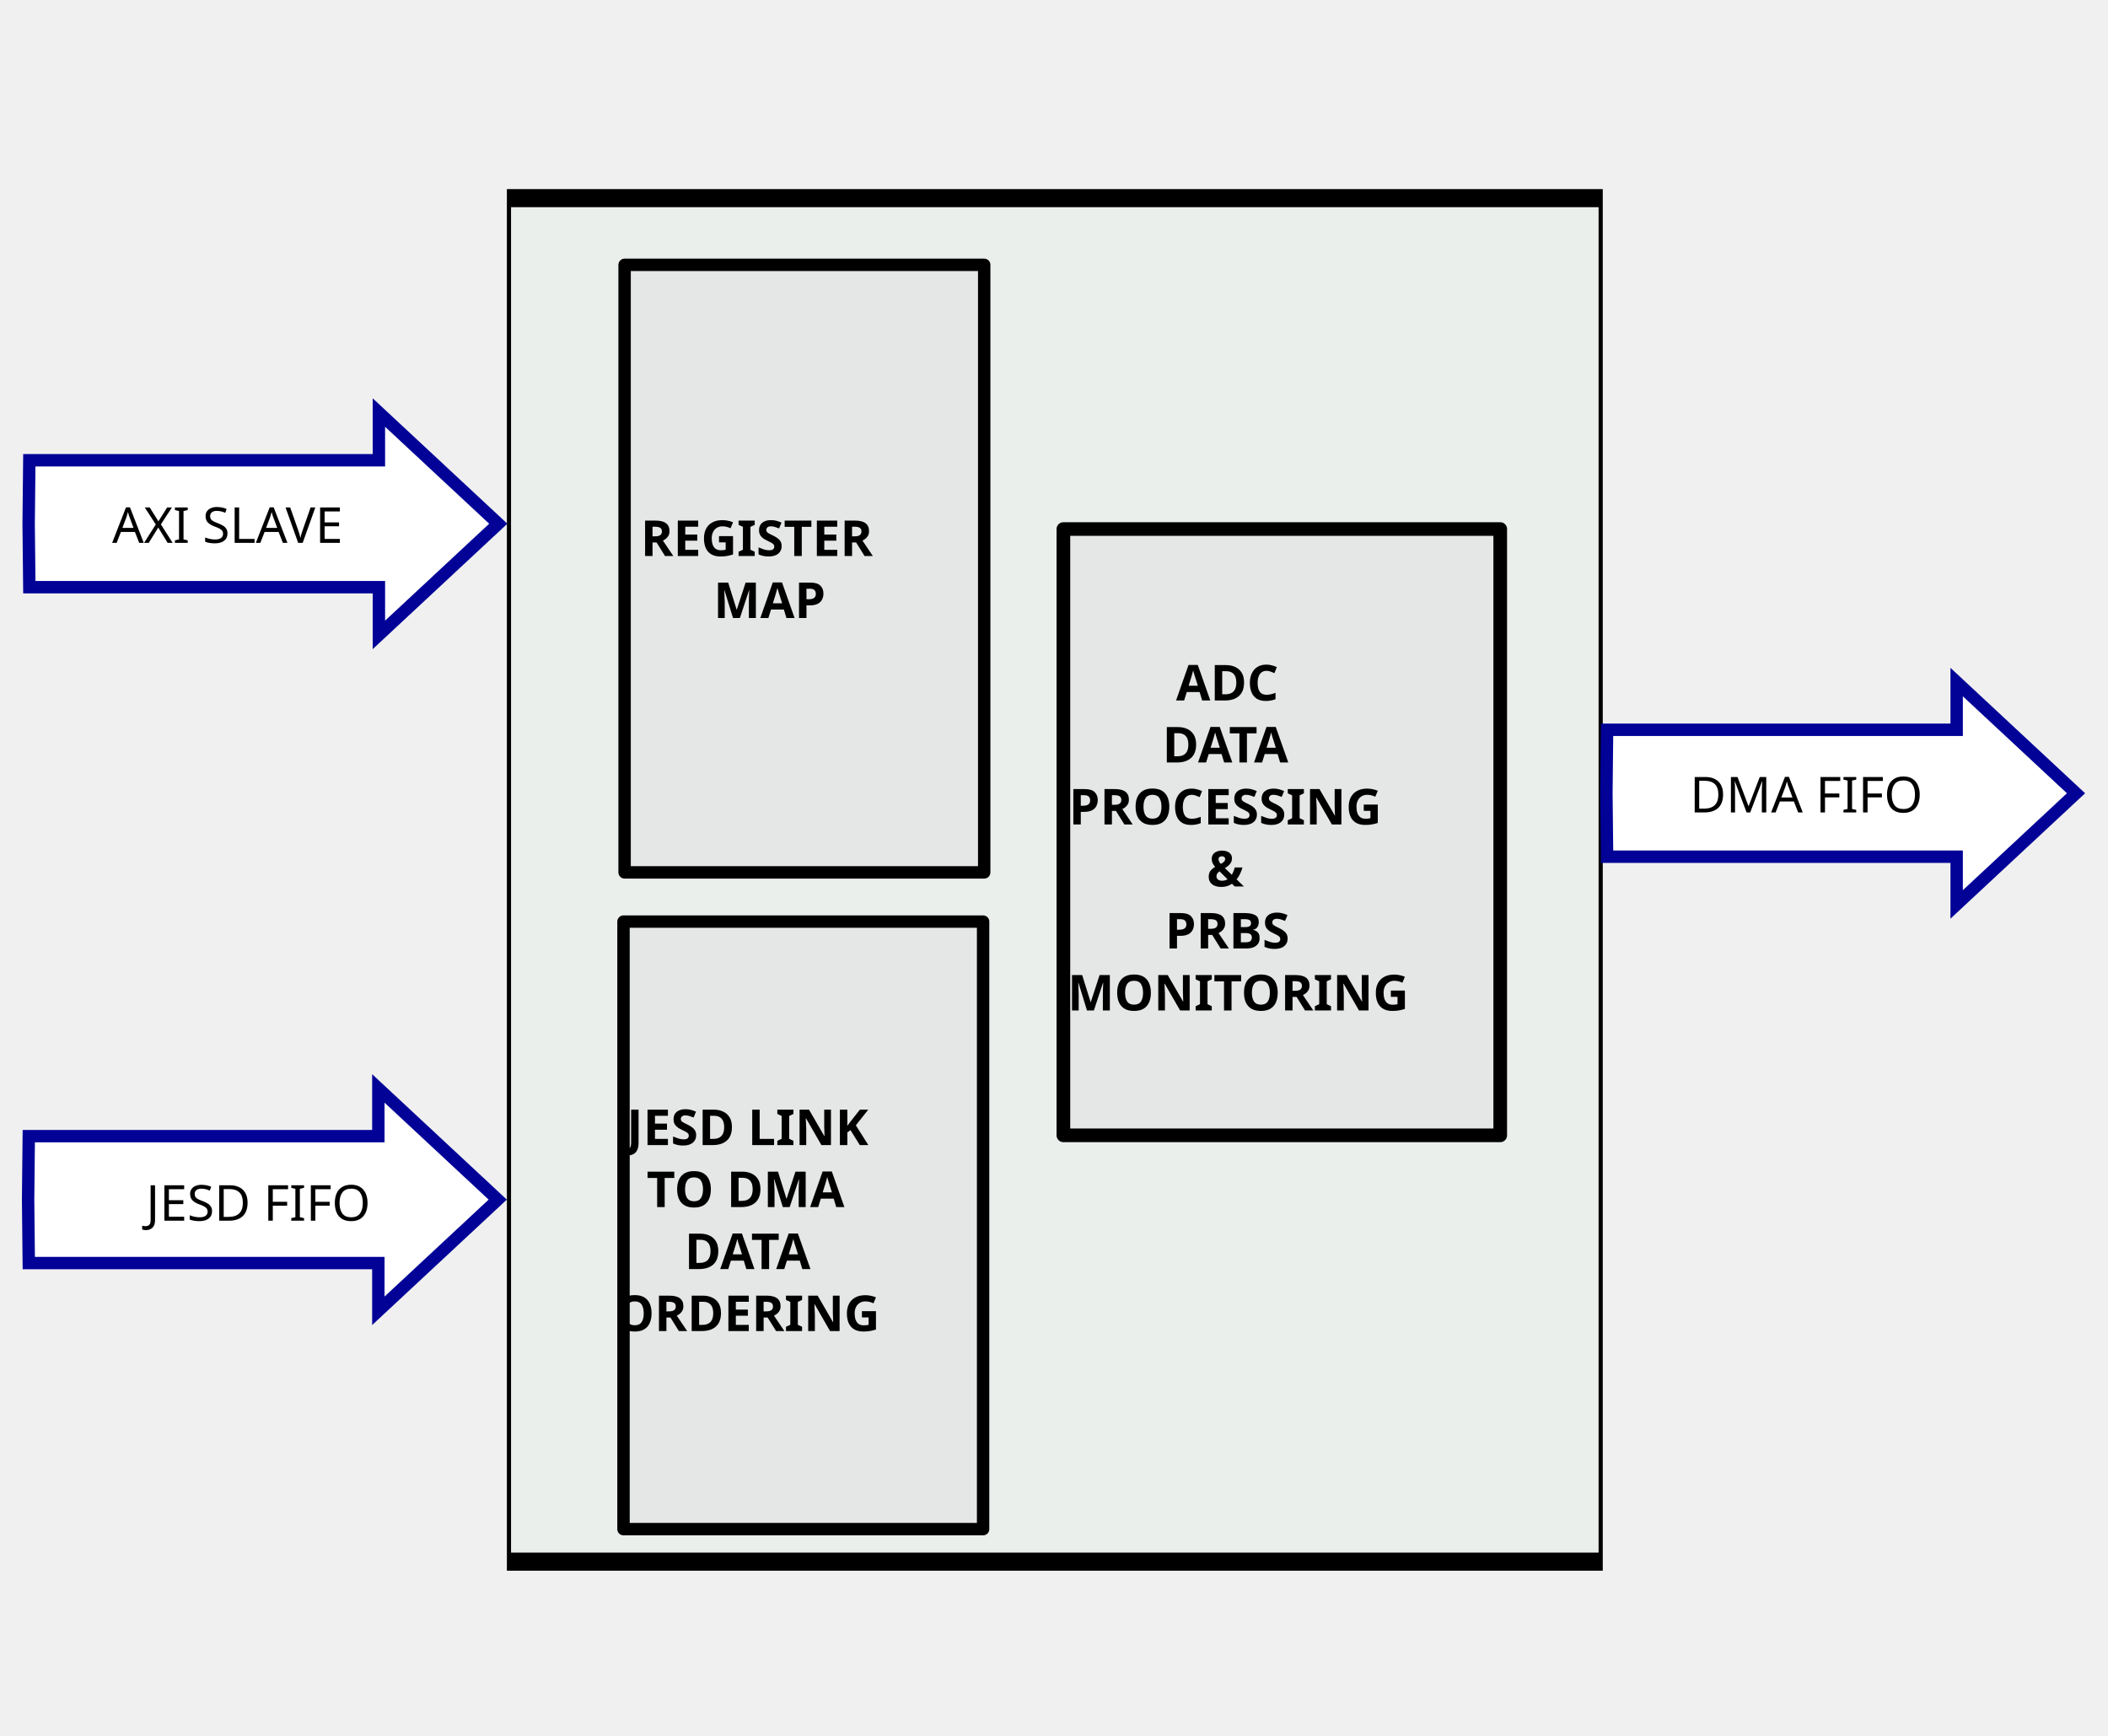
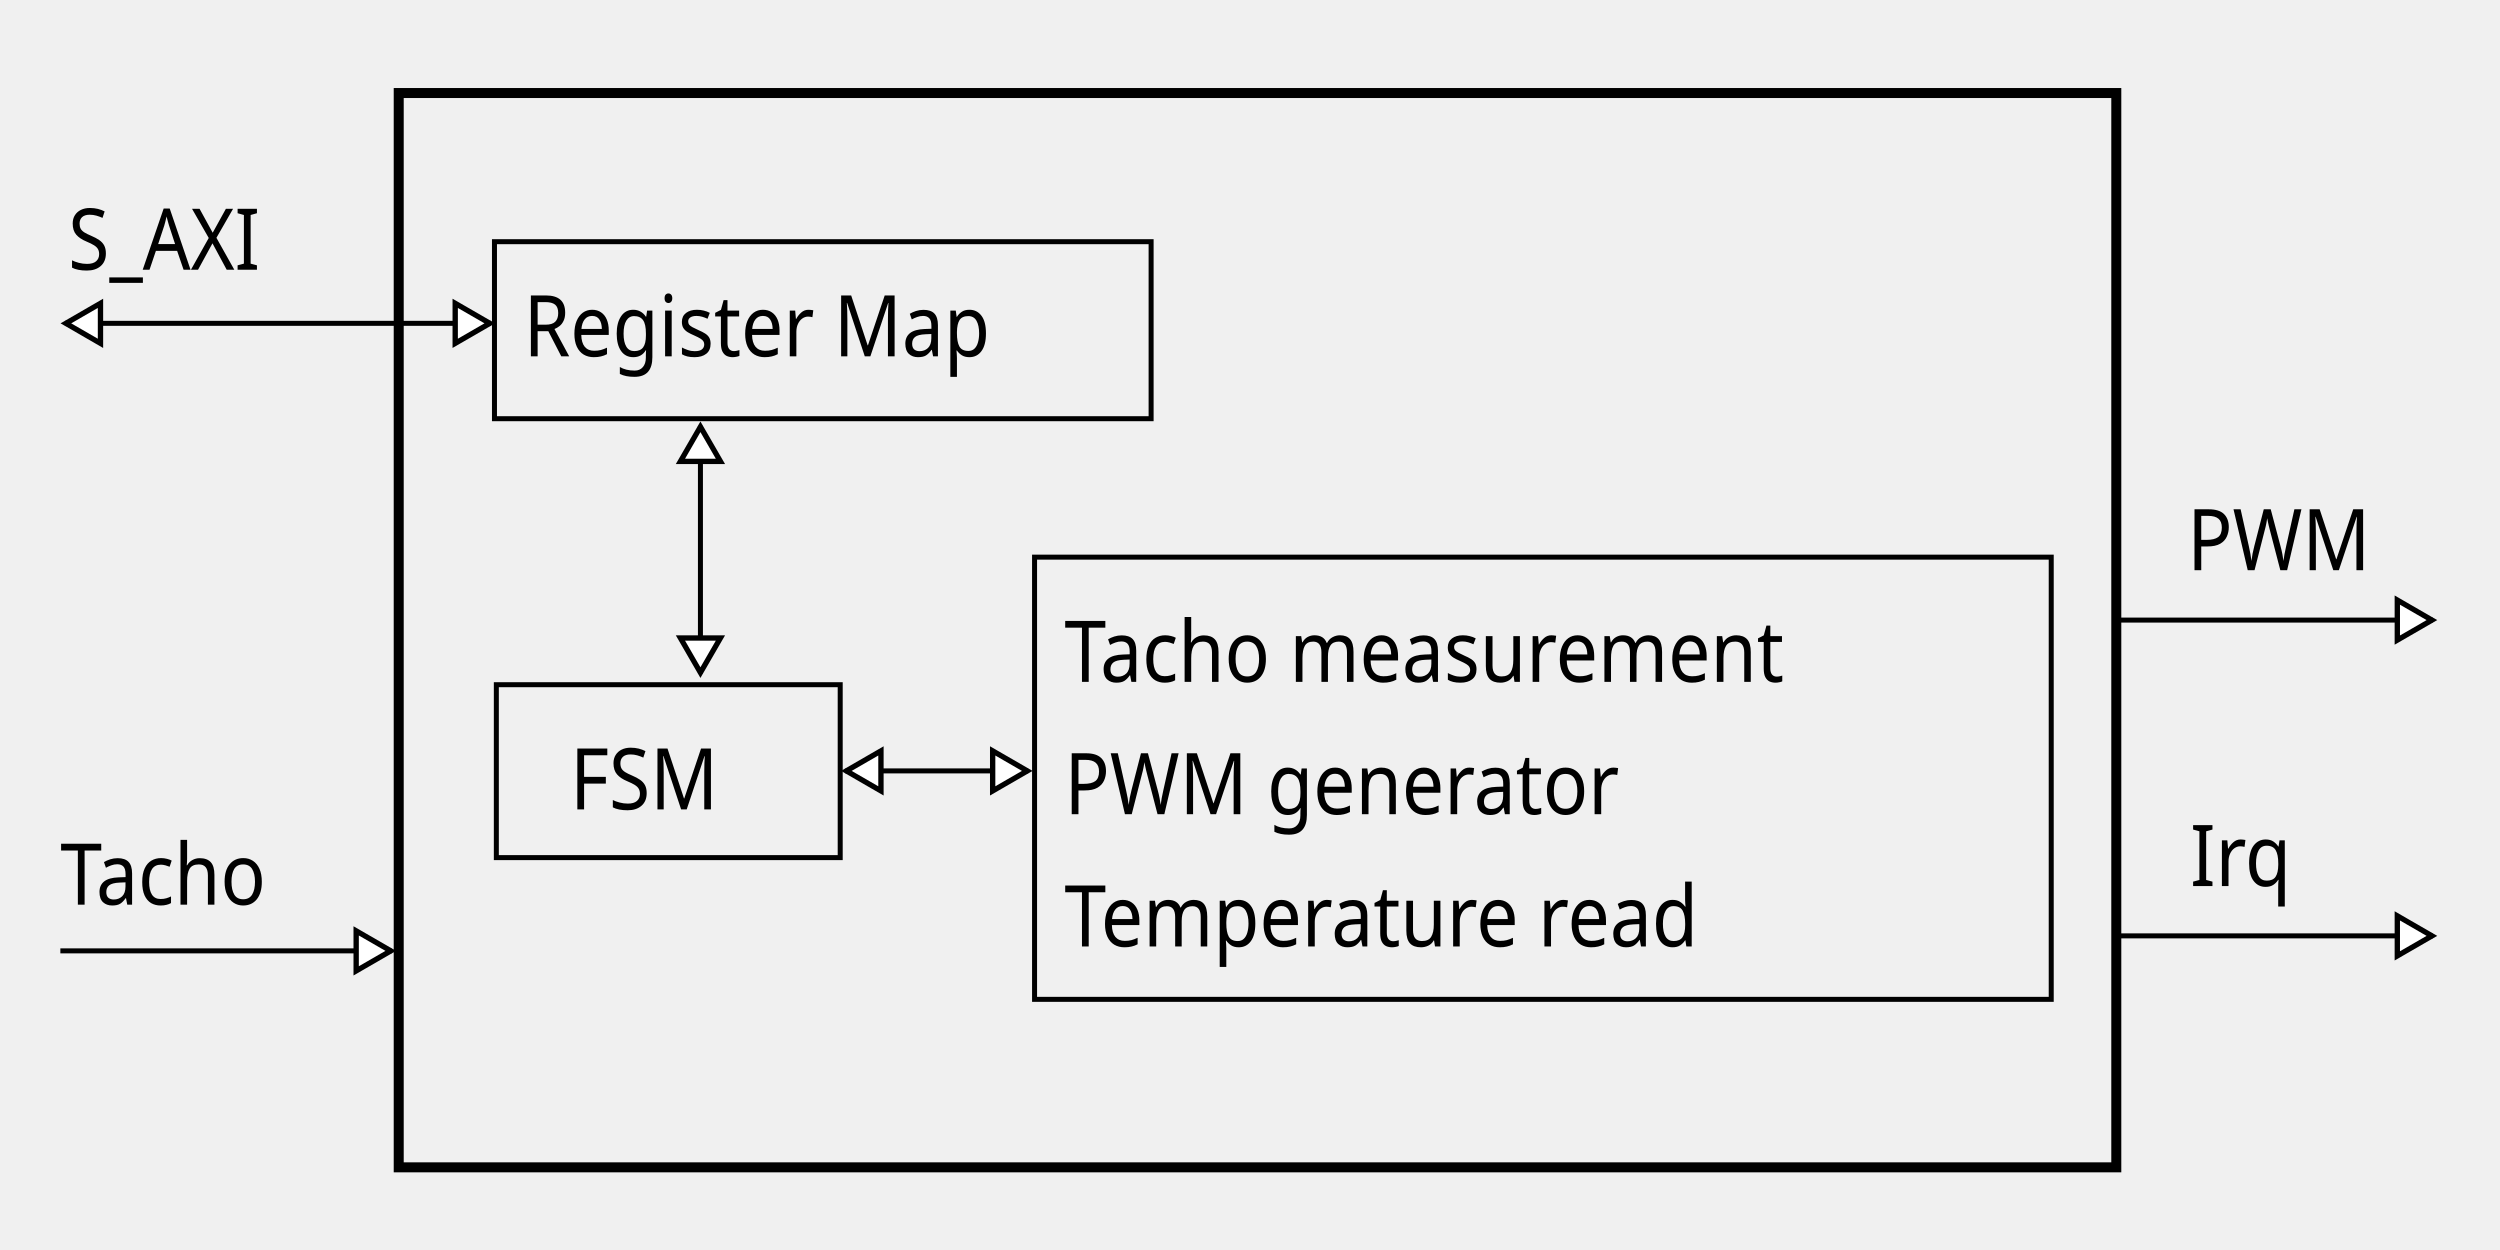
- <svg xmlns="http://www.w3.org/2000/svg" width="100%" height="100%" id="svg2" version="1.1" viewBox="0 0 425 350" preserveAspectRatio="xMidYMid slice">
-   <defs id="defs4">
-     <pattern y="0" x="0" height="6" width="6" patternUnits="userSpaceOnUse" id="EMFhbasepattern" />
+ <svg xmlns="http://www.w3.org/2000/svg" width="500" height="250" viewBox="0 0 500 250" version="1.1" id="svg8">
+   <defs id="defs2">
+     <marker style="overflow:visible" id="marker6013" refX="0" refY="0" orient="auto">
+       <path transform="matrix(0.8,0,0,0.8,-4.8,0)" style="fill:#ffffff;fill-rule:evenodd;stroke:#000000;stroke-width:1pt;stroke-opacity:1" d="M 5.77,0 -2.88,5 V -5 Z" id="path6011" />
+     </marker>
+     <marker style="overflow:visible" id="marker5553" refX="0" refY="0" orient="auto">
+       <path transform="matrix(-0.8,0,0,-0.8,4.8,0)" style="fill:#ffffff;fill-rule:evenodd;stroke:#000000;stroke-width:1pt;stroke-opacity:1" d="M 5.77,0 -2.88,5 V -5 Z" id="path5551" />
+     </marker>
+     <marker orient="auto" refY="0" refX="0" id="marker5483" style="overflow:visible">
+       <path id="path5481" d="M 5.77,0 -2.88,5 V -5 Z" style="fill:#ffffff;fill-rule:evenodd;stroke:#000000;stroke-width:1pt;stroke-opacity:1" transform="matrix(0.8,0,0,0.8,-4.8,0)" />
+     </marker>
+     <marker style="overflow:visible" id="marker5102" refX="0" refY="0" orient="auto">
+       <path transform="matrix(0.8,0,0,0.8,-4.8,0)" style="fill:#ffffff;fill-rule:evenodd;stroke:#000000;stroke-width:1pt;stroke-opacity:1" d="M 5.77,0 -2.88,5 V -5 Z" id="path5100" />
+     </marker>
+     <marker orient="auto" refY="0" refX="0" id="EmptyTriangleInL" style="overflow:visible">
+       <path id="path996" d="M 5.77,0 -2.88,5 V -5 Z" style="fill:#ffffff;fill-rule:evenodd;stroke:#000000;stroke-width:1pt;stroke-opacity:1" transform="matrix(-0.8,0,0,-0.8,4.8,0)" />
+     </marker>
+     <marker orient="auto" refY="0" refX="0" id="EmptyTriangleOutL" style="overflow:visible">
+       <path id="path1005" d="M 5.77,0 -2.88,5 V -5 Z" style="fill:#ffffff;fill-rule:evenodd;stroke:#000000;stroke-width:1pt;stroke-opacity:1" transform="matrix(0.8,0,0,0.8,-4.8,0)" />
+     </marker>
+     <marker orient="auto" refY="0" refX="0" id="EmptyTriangleInL-3" style="overflow:visible">
+       <path id="path996-6" d="M 5.77,0 -2.88,5 V -5 Z" style="fill:#ffffff;fill-rule:evenodd;stroke:#000000;stroke-width:1pt;stroke-opacity:1" transform="matrix(-0.8,0,0,-0.8,4.8,0)" />
+     </marker>
+     <marker orient="auto" refY="0" refX="0" id="EmptyTriangleOutL-2" style="overflow:visible">
+       <path id="path1005-7" d="M 5.77,0 -2.88,5 V -5 Z" style="fill:#ffffff;fill-rule:evenodd;stroke:#000000;stroke-width:1pt;stroke-opacity:1" transform="matrix(0.8,0,0,0.8,-4.8,0)" />
+     </marker>
+     <marker style="overflow:visible" id="marker5102-4" refX="0" refY="0" orient="auto">
+       <path transform="matrix(0.8,0,0,0.8,-4.8,0)" style="fill:#ffffff;fill-rule:evenodd;stroke:#000000;stroke-width:1pt;stroke-opacity:1" d="M 5.77,0 -2.88,5 V -5 Z" id="path5100-4" />
+     </marker>
  </defs>
-   <g id="layer1" transform="translate(-13.13198,-537.9238)">
-     <text xml:space="preserve" style="font-style:normal;font-weight:normal;font-size:40px;line-height:125%;font-family:sans-serif;letter-spacing:0px;word-spacing:0px;fill:#000000;fill-opacity:1;stroke:none;stroke-width:1px;stroke-linecap:butt;stroke-linejoin:miter;stroke-opacity:1" x="108.826" y="336.356" id="text4214">
-       <tspan id="tspan4216" x="108.826" y="336.356" style="font-size:20px" />
+   <g id="layer1" transform="translate(-69.10635,58.12853)">
+     <rect style="fill:none;fill-opacity:1;stroke:#000000;stroke-width:2;stroke-miterlimit:4;stroke-dasharray:none;stroke-opacity:1" id="rect817" width="343.516" height="214.862" x="148.85" y="-39.523" />
+     <text xml:space="preserve" style="font-style:normal;font-weight:normal;font-size:19.844px;line-height:1.25;font-family:sans-serif;letter-spacing:0px;word-spacing:0px;fill:#000000;fill-opacity:1;stroke:none;stroke-width:1.488" x="185.405" y="12.32" id="text821" transform="scale(0.9375812,1.066574)">
+       <tspan id="tspan819" x="185.405" y="12.32" style="stroke-width:1.488;font-size:16px">Register Map</tspan>
+       <tspan x="185.405" y="37.125" style="stroke-width:1.488" id="tspan823" />
    </text>
-     <g transform="matrix(1.103181,0,0,4.791744,36.44472,-186.5609)" style="fill:#afedbd;fill-opacity:0.071;stroke:#000000;stroke-width:1;stroke-miterlimit:4;stroke-dasharray:none;stroke-dashoffset:0;stroke-opacity:1" id="g4180-1">
-       <rect y="159.532" x="71.884" height="57.375" width="199.517" id="rect3336-5" style="fill:#afedbd;fill-opacity:0.071;fill-rule:evenodd;stroke:#000000;stroke-width:0.761;stroke-linecap:butt;stroke-linejoin:miter;stroke-miterlimit:4;stroke-dasharray:none;stroke-dashoffset:0;stroke-opacity:1" />
-     </g>
-     <path style="opacity:0.99;fill:#ffffff;fill-opacity:1;fill-rule:evenodd;stroke:#000096;stroke-width:2.5;stroke-linecap:round;stroke-linejoin:miter;stroke-miterlimit:4;stroke-dasharray:none;stroke-opacity:1" d="m 89.522,665.937 0,-9.62 -70.477,0 -0.137,-12.796 0.135,-12.796 70.479,0 0,-9.62 24.068,22.417 z" id="path34982" />
-     <text xml:space="preserve" style="font-style:normal;font-weight:normal;font-size:10px;line-height:125%;font-family:sans-serif;letter-spacing:0px;word-spacing:0px;fill:#000000;fill-opacity:1;stroke:none;stroke-width:1px;stroke-linecap:butt;stroke-linejoin:miter;stroke-opacity:1" x="35.742" y="647.385" id="text4196">
-       <tspan id="tspan4198" x="35.742" y="647.385" style="font-size:10px">AXI SLAVE</tspan>
+     <text xml:space="preserve" style="font-style:normal;font-weight:normal;font-size:19.844px;line-height:1.25;font-family:sans-serif;letter-spacing:0px;word-spacing:0px;fill:#000000;fill-opacity:1;stroke:none;stroke-width:1.488" x="195.316" y="97.282" id="text827" transform="scale(0.9375812,1.066574)">
+       <tspan id="tspan825" x="195.316" y="97.282" style="stroke-width:1.488;font-size:16px">FSM</tspan>
    </text>
-     <rect style="opacity:1;fill:#d7d7d7;fill-opacity:0.353;fill-rule:nonzero;stroke:#000000;stroke-width:2.5;stroke-linecap:round;stroke-linejoin:round;stroke-miterlimit:4;stroke-dasharray:none;stroke-dashoffset:0;stroke-opacity:1" id="rect4204" width="72.5" height="122.5" x="139.059" y="591.324" />
-     <text xml:space="preserve" style="font-style:normal;font-weight:normal;font-size:10px;line-height:125%;font-family:sans-serif;letter-spacing:0px;word-spacing:0px;fill:#000000;fill-opacity:1;stroke:none;stroke-width:1px;stroke-linecap:butt;stroke-linejoin:miter;stroke-opacity:1" x="174.796" y="650.03" id="text4206">
-       <tspan id="tspan4208" x="174.796" y="650.03" style="font-style:normal;font-variant:normal;font-weight:bold;font-stretch:normal;font-family:sans-serif;-inkscape-font-specification:'sans-serif Bold';text-align:center;text-anchor:middle">REGISTER</tspan>
-       <tspan x="174.796" y="662.53" style="font-style:normal;font-variant:normal;font-weight:bold;font-stretch:normal;font-family:sans-serif;-inkscape-font-specification:'sans-serif Bold';text-align:center;text-anchor:middle" id="tspan4251">MAP</tspan>
+     <text xml:space="preserve" style="font-style:normal;font-weight:normal;font-size:19.844px;line-height:1.25;font-family:sans-serif;letter-spacing:0px;word-spacing:0px;fill:#000000;fill-opacity:1;stroke:none;stroke-width:1.488" x="300.774" y="73.363" id="text831" transform="scale(0.9375812,1.066574)">
+       <tspan id="tspan829" x="300.774" y="73.363" style="stroke-width:1.488;font-size:16px">Tacho measurement</tspan>
+       <tspan x="300.774" y="98.168" style="stroke-width:1.488;font-size:16px" id="tspan833">PWM generator</tspan>
+       <tspan x="300.774" y="122.974" style="stroke-width:1.488;font-size:16px" id="tspan835">Temperature read</tspan>
    </text>
-     <g id="g4357" transform="translate(-13.89132,-73.70117)">
-       <rect y="797.444" x="152.729" height="122.5" width="72.5" id="rect4204-3" style="opacity:1;fill:#d7d7d7;fill-opacity:0.353;fill-rule:nonzero;stroke:#000000;stroke-width:2.5;stroke-linecap:round;stroke-linejoin:round;stroke-miterlimit:4;stroke-dasharray:none;stroke-dashoffset:0;stroke-opacity:1" />
-       <text id="text4206-2" y="842.508" x="189.012" style="font-style:normal;font-weight:normal;font-size:10px;line-height:125%;font-family:sans-serif;letter-spacing:0px;word-spacing:0px;fill:#000000;fill-opacity:1;stroke:none;stroke-width:1px;stroke-linecap:butt;stroke-linejoin:miter;stroke-opacity:1" xml:space="preserve">
-         <tspan id="tspan4251-9" style="font-style:normal;font-variant:normal;font-weight:bold;font-stretch:normal;font-family:sans-serif;-inkscape-font-specification:'sans-serif Bold';text-align:center;text-anchor:middle" y="842.508" x="190.721">JESD LINK </tspan>
-         <tspan style="font-style:normal;font-variant:normal;font-weight:bold;font-stretch:normal;font-family:sans-serif;-inkscape-font-specification:'sans-serif Bold';text-align:center;text-anchor:middle" y="855.008" x="189.012" id="tspan4171">TO DMA</tspan>
-         <tspan style="font-style:normal;font-variant:normal;font-weight:bold;font-stretch:normal;font-family:sans-serif;-inkscape-font-specification:'sans-serif Bold';text-align:center;text-anchor:middle" y="867.508" x="190.721" id="tspan4173">DATA </tspan>
-         <tspan style="font-style:normal;font-variant:normal;font-weight:bold;font-stretch:normal;font-family:sans-serif;-inkscape-font-specification:'sans-serif Bold';text-align:center;text-anchor:middle" y="880.008" x="190.721" id="tspan4175">ORDERING </tspan>
-         <tspan style="font-style:normal;font-variant:normal;font-weight:bold;font-stretch:normal;font-family:sans-serif;-inkscape-font-specification:'sans-serif Bold';text-align:center;text-anchor:middle" y="892.508" x="189.012" id="tspan4369" />
-       </text>
-     </g>
-     <flowRoot xml:space="preserve" id="flowRoot4272" style="font-style:normal;font-weight:normal;font-size:40px;line-height:125%;font-family:sans-serif;letter-spacing:0px;word-spacing:0px;fill:#000000;fill-opacity:1;stroke:none;stroke-width:1px;stroke-linecap:butt;stroke-linejoin:miter;stroke-opacity:1">
-       <flowRegion id="flowRegion4274">
-         <rect id="rect4276" width="183.356" height="283.765" x="-27.831" y="74.488" />
-       </flowRegion>
-       <flowPara id="flowPara4278" />
-     </flowRoot>
-     <text xml:space="preserve" style="font-style:normal;font-weight:normal;font-size:40px;line-height:125%;font-family:sans-serif;letter-spacing:0px;word-spacing:0px;fill:#000000;fill-opacity:1;stroke:none;stroke-width:1px;stroke-linecap:butt;stroke-linejoin:miter;stroke-opacity:1" x="274.524" y="600.338" id="text4295">
-       <tspan id="tspan4297" x="274.524" y="600.338" />
+     <rect style="fill:none;fill-opacity:1;stroke:#000000;stroke-width:1;stroke-miterlimit:4;stroke-dasharray:none;stroke-opacity:1" id="rect837" width="131.328" height="35.403" x="168" y="-9.791" />
+     <rect style="fill:none;fill-opacity:1;stroke:#000000;stroke-width:1;stroke-miterlimit:4;stroke-dasharray:none;stroke-opacity:1" id="rect839" width="203.333" height="88.441" x="276.019" y="53.3" />
+     <rect style="fill:none;fill-opacity:1;stroke:#000000;stroke-width:1;stroke-miterlimit:4;stroke-dasharray:none;stroke-opacity:1" id="rect841" width="68.774" height="34.583" x="168.373" y="78.812" />
+     <path style="fill:none;stroke:#000000;stroke-width:1;stroke-linecap:butt;stroke-linejoin:miter;stroke-miterlimit:4;stroke-dasharray:none;stroke-opacity:1;marker-start:url(#EmptyTriangleInL);marker-end:url(#EmptyTriangleOutL)" d="M 238.192,96.051 H 274.742" id="path843" />
+     <path style="fill:none;stroke:#000000;stroke-width:1;stroke-linecap:butt;stroke-linejoin:miter;stroke-miterlimit:4;stroke-dasharray:none;stroke-opacity:1;marker-start:url(#EmptyTriangleInL-3);marker-end:url(#EmptyTriangleOutL-2)" d="M 209.193,76.578 V 27.042" id="path843-4" />
+     <path style="fill:none;stroke:#000000;stroke-width:1;stroke-linecap:butt;stroke-linejoin:miter;stroke-miterlimit:4;stroke-dasharray:none;stroke-opacity:1;marker-end:url(#marker5102)" d="M 493.08,129.046 H 555.673" id="path5040" />
+     <path style="fill:none;stroke:#000000;stroke-width:1;stroke-linecap:butt;stroke-linejoin:miter;stroke-miterlimit:4;stroke-dasharray:none;stroke-opacity:1;marker-start:url(#marker5553);marker-end:url(#marker5483)" d="M 82.098,6.539 H 167.252" id="path5042" />
+     <path style="fill:none;stroke:#000000;stroke-width:1;stroke-linecap:butt;stroke-linejoin:miter;stroke-miterlimit:4;stroke-dasharray:none;stroke-opacity:1;marker-end:url(#marker6013)" d="M 81.178,132.046 H 147.443" id="path5044" />
+     <path style="fill:none;stroke:#000000;stroke-width:1;stroke-linecap:butt;stroke-linejoin:miter;stroke-miterlimit:4;stroke-dasharray:none;stroke-opacity:1;marker-end:url(#marker5102-4)" d="M 493.08,65.889 H 555.673" id="path5040-1" />
+     <text xml:space="preserve" style="font-style:normal;font-weight:normal;font-size:5.613px;line-height:1.25;font-family:sans-serif;letter-spacing:0px;word-spacing:0px;fill:#000000;fill-opacity:1;stroke:none;stroke-width:0.421" x="109.05" y="93.104" id="text8159" transform="scale(0.9375812,1.066574)">
+       <tspan id="tspan8157" x="109.05" y="98.225" style="stroke-width:0.421" />
    </text>
-     <g id="g4362" transform="translate(-72.90671,199.4537)">
-       <rect y="445.14" x="300.431" height="122.247" width="88.073" id="rect4204-2" style="opacity:1;fill:#d7d7d7;fill-opacity:0.353;fill-rule:nonzero;stroke:#000000;stroke-width:2.753;stroke-linecap:round;stroke-linejoin:round;stroke-miterlimit:4;stroke-dasharray:none;stroke-dashoffset:0;stroke-opacity:1" />
-       <text id="text4206-0" y="479.709" x="344.774" style="font-style:normal;font-weight:normal;font-size:10px;line-height:125%;font-family:sans-serif;letter-spacing:0px;word-spacing:0px;fill:#000000;fill-opacity:1;stroke:none;stroke-width:1px;stroke-linecap:butt;stroke-linejoin:miter;stroke-opacity:1" xml:space="preserve">
-         <tspan id="tspan4251-95" style="font-style:normal;font-variant:normal;font-weight:bold;font-stretch:normal;font-family:sans-serif;-inkscape-font-specification:'sans-serif Bold';text-align:center;text-anchor:middle" y="479.709" x="346.483">ADC </tspan>
-         <tspan id="tspan4322" style="font-style:normal;font-variant:normal;font-weight:bold;font-stretch:normal;font-family:sans-serif;-inkscape-font-specification:'sans-serif Bold';text-align:center;text-anchor:middle" y="492.209" x="344.774">DATA</tspan>
-         <tspan id="tspan4324" style="font-style:normal;font-variant:normal;font-weight:bold;font-stretch:normal;font-family:sans-serif;-inkscape-font-specification:'sans-serif Bold';text-align:center;text-anchor:middle" y="504.709" x="344.774">PROCESSING</tspan>
-         <tspan style="font-style:normal;font-variant:normal;font-weight:bold;font-stretch:normal;font-family:sans-serif;-inkscape-font-specification:'sans-serif Bold';text-align:center;text-anchor:middle" y="517.209" x="344.774" id="tspan4177">&amp;</tspan>
-         <tspan style="font-style:normal;font-variant:normal;font-weight:bold;font-stretch:normal;font-family:sans-serif;-inkscape-font-specification:'sans-serif Bold';text-align:center;text-anchor:middle" y="529.709" x="346.483" id="tspan4179">PRBS </tspan>
-         <tspan style="font-style:normal;font-variant:normal;font-weight:bold;font-stretch:normal;font-family:sans-serif;-inkscape-font-specification:'sans-serif Bold';text-align:center;text-anchor:middle" y="542.209" x="344.774" id="tspan4181">MONITORING</tspan>
-       </text>
-     </g>
-     <path style="opacity:0.99;fill:#ffffff;fill-opacity:1;fill-rule:evenodd;stroke:#000096;stroke-width:2.5;stroke-linecap:round;stroke-linejoin:miter;stroke-miterlimit:4;stroke-dasharray:none;stroke-opacity:1" d="m 89.413,802.217 0,-9.62 -70.477,0 -0.137,-12.796 0.135,-12.796 70.479,0 0,-9.62 24.068,22.417 z" id="path34982-9" />
-     <text xml:space="preserve" style="font-style:normal;font-weight:normal;font-size:10px;line-height:125%;font-family:sans-serif;letter-spacing:0px;word-spacing:0px;fill:#000000;fill-opacity:1;stroke:none;stroke-width:1px;stroke-linecap:butt;stroke-linejoin:miter;stroke-opacity:1" x="42.579" y="784.051" id="text4196-2">
-       <tspan id="tspan4198-0" x="42.579" y="784.051" style="font-size:10px">JESD FIFO</tspan>
+     <text xml:space="preserve" style="font-style:normal;font-weight:normal;font-size:19.844px;line-height:1.25;font-family:sans-serif;letter-spacing:0px;word-spacing:0px;fill:#000000;fill-opacity:1;stroke:none;stroke-width:1.488" x="88.261" y="-3.923" id="text8163" transform="scale(0.9375812,1.066574)">
+       <tspan id="tspan8161" x="88.261" y="-3.923" style="stroke-width:1.488;font-size:16px">S_AXI</tspan>
    </text>
-     <path style="opacity:0.99;fill:#ffffff;fill-opacity:1;fill-rule:evenodd;stroke:#000096;stroke-width:2.5;stroke-linecap:round;stroke-linejoin:miter;stroke-miterlimit:4;stroke-dasharray:none;stroke-opacity:1" d="m 407.618,720.284 0,-9.62 -70.477,0 -0.137,-12.796 0.135,-12.796 70.479,0 0,-9.62 24.068,22.417 z" id="path34982-4" />
-     <text xml:space="preserve" style="font-style:normal;font-weight:normal;font-size:10px;line-height:125%;font-family:sans-serif;letter-spacing:0px;word-spacing:0px;fill:#000000;fill-opacity:1;stroke:none;stroke-width:1px;stroke-linecap:butt;stroke-linejoin:miter;stroke-opacity:1" x="353.839" y="701.732" id="text4196-0">
-       <tspan id="tspan4198-8" x="353.839" y="701.732" style="font-size:10px">DMA FIFO</tspan>
+     <text xml:space="preserve" style="font-style:normal;font-weight:normal;font-size:19.844px;line-height:1.25;font-family:sans-serif;letter-spacing:0px;word-spacing:0px;fill:#000000;fill-opacity:1;stroke:none;stroke-width:1.488" x="86.583" y="115.142" id="text8167" transform="scale(0.9375812,1.066574)">
+       <tspan id="tspan8165" x="86.583" y="115.142" style="stroke-width:1.488;font-size:16px">Tacho</tspan>
+     </text>
+     <text xml:space="preserve" style="font-style:normal;font-weight:normal;font-size:19.844px;line-height:1.25;font-family:sans-serif;letter-spacing:0px;word-spacing:0px;fill:#000000;fill-opacity:1;stroke:none;stroke-width:1.488" x="540.282" y="52.419" id="text8171" transform="scale(0.9375812,1.066574)">
+       <tspan id="tspan8169" x="540.282" y="52.419" style="line-height:1.25;stroke-width:1.488;font-size:16px">PWM</tspan>
+     </text>
+     <text xml:space="preserve" style="font-style:normal;font-weight:normal;font-size:19.844px;line-height:1.25;font-family:sans-serif;letter-spacing:0px;word-spacing:0px;fill:#000000;fill-opacity:1;stroke:none;stroke-width:1.488" x="540.892" y="111.647" id="text8175" transform="scale(0.9375812,1.066574)">
+       <tspan id="tspan8173" x="540.892" y="111.647" style="font-size:16px;stroke-width:1.488">Irq</tspan>
    </text>
  </g>
</svg>
